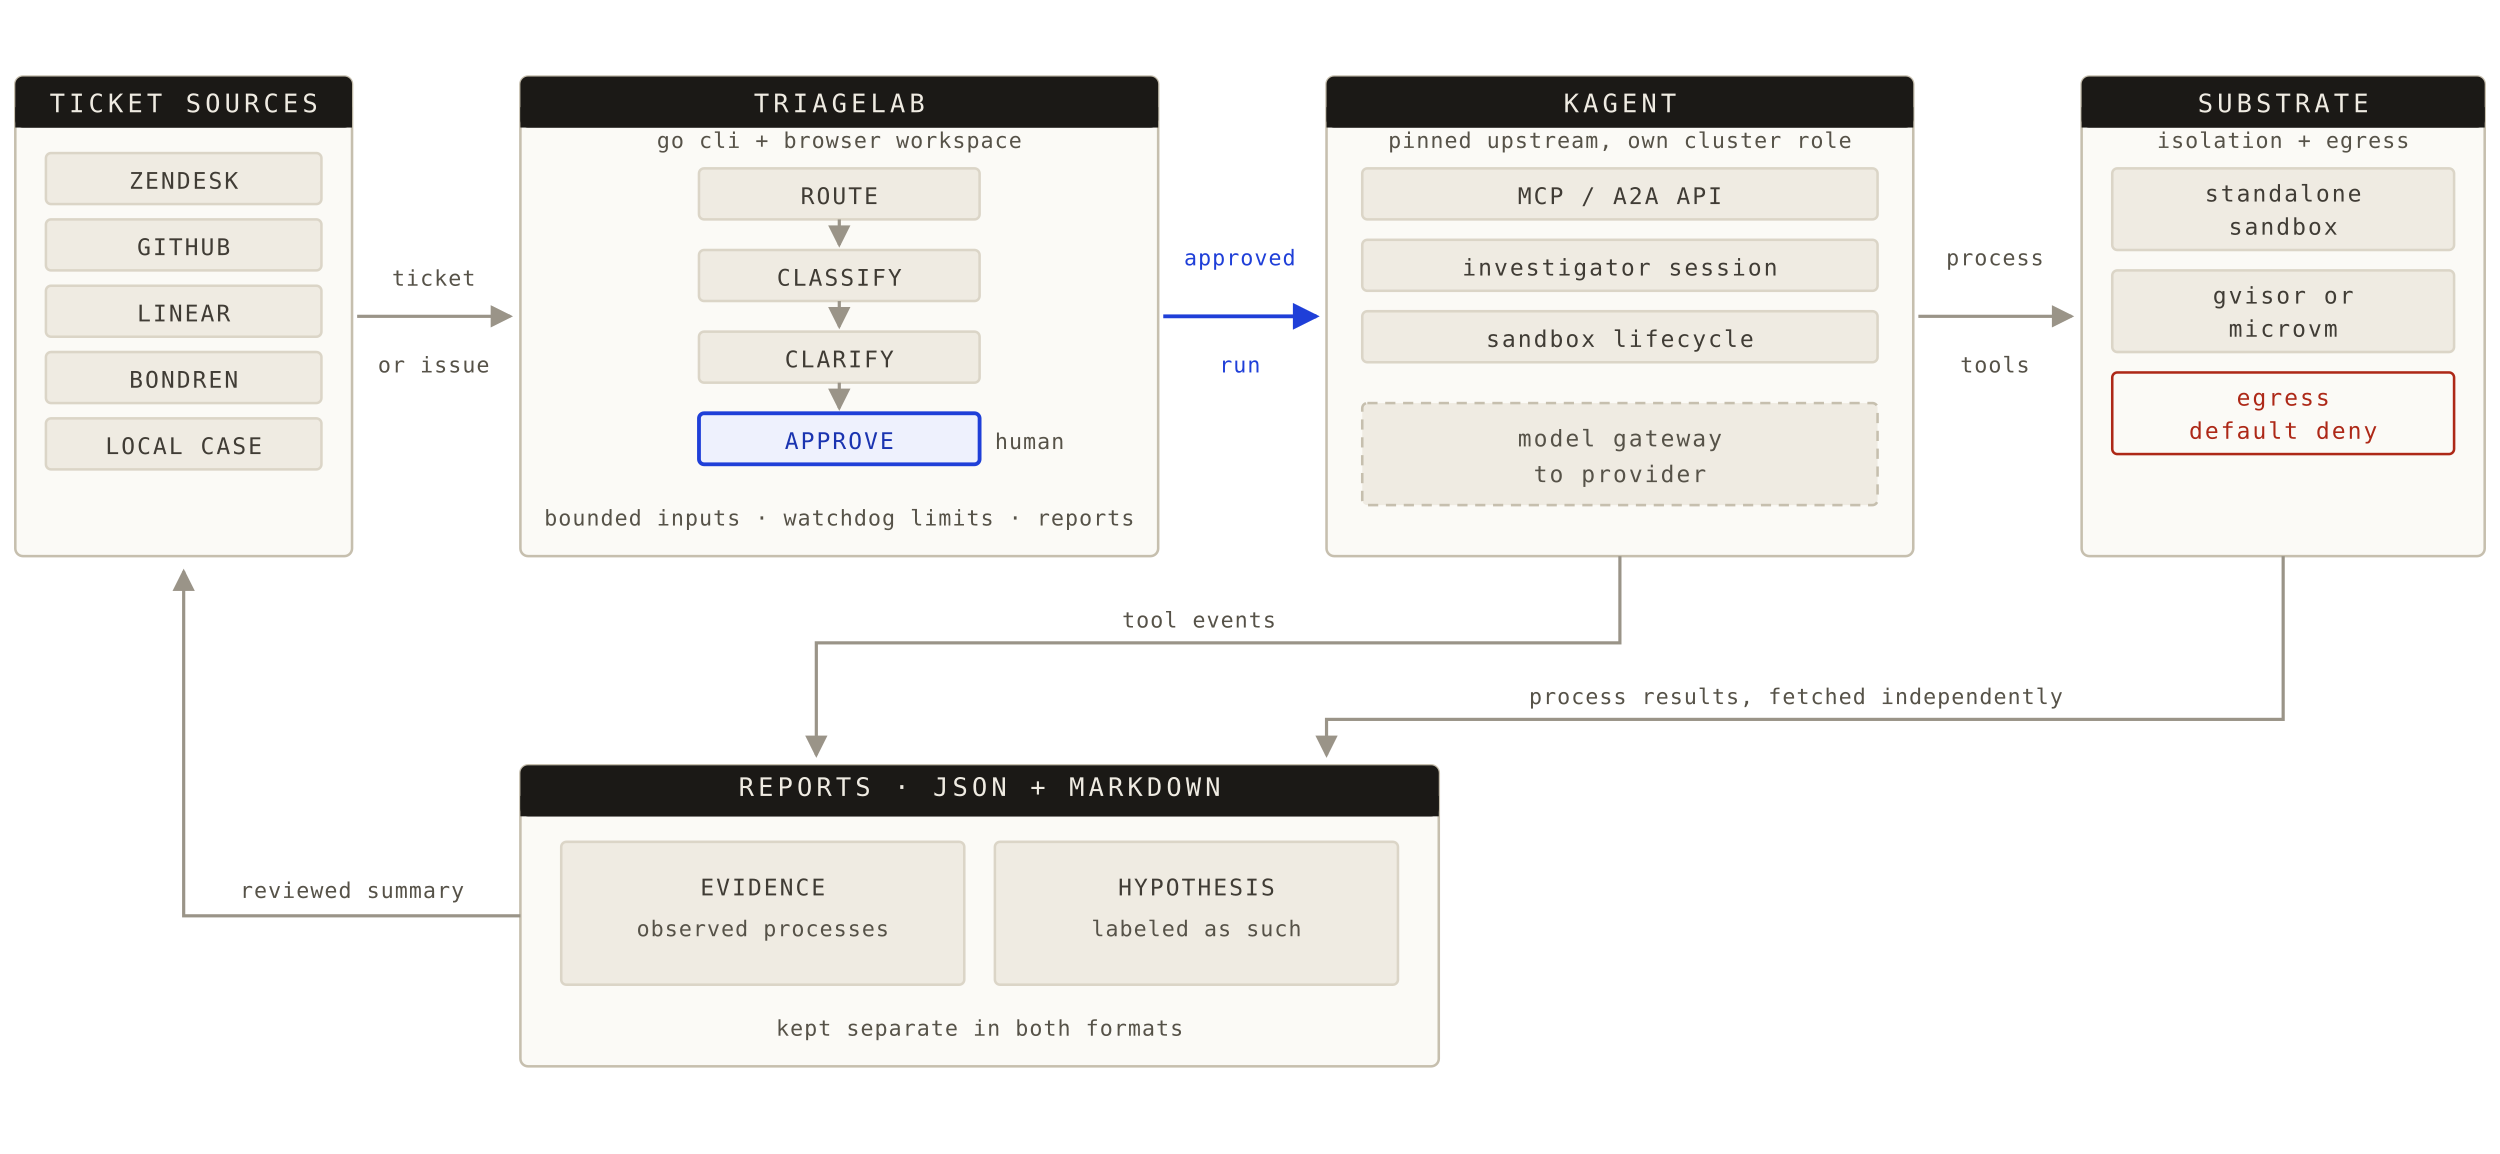
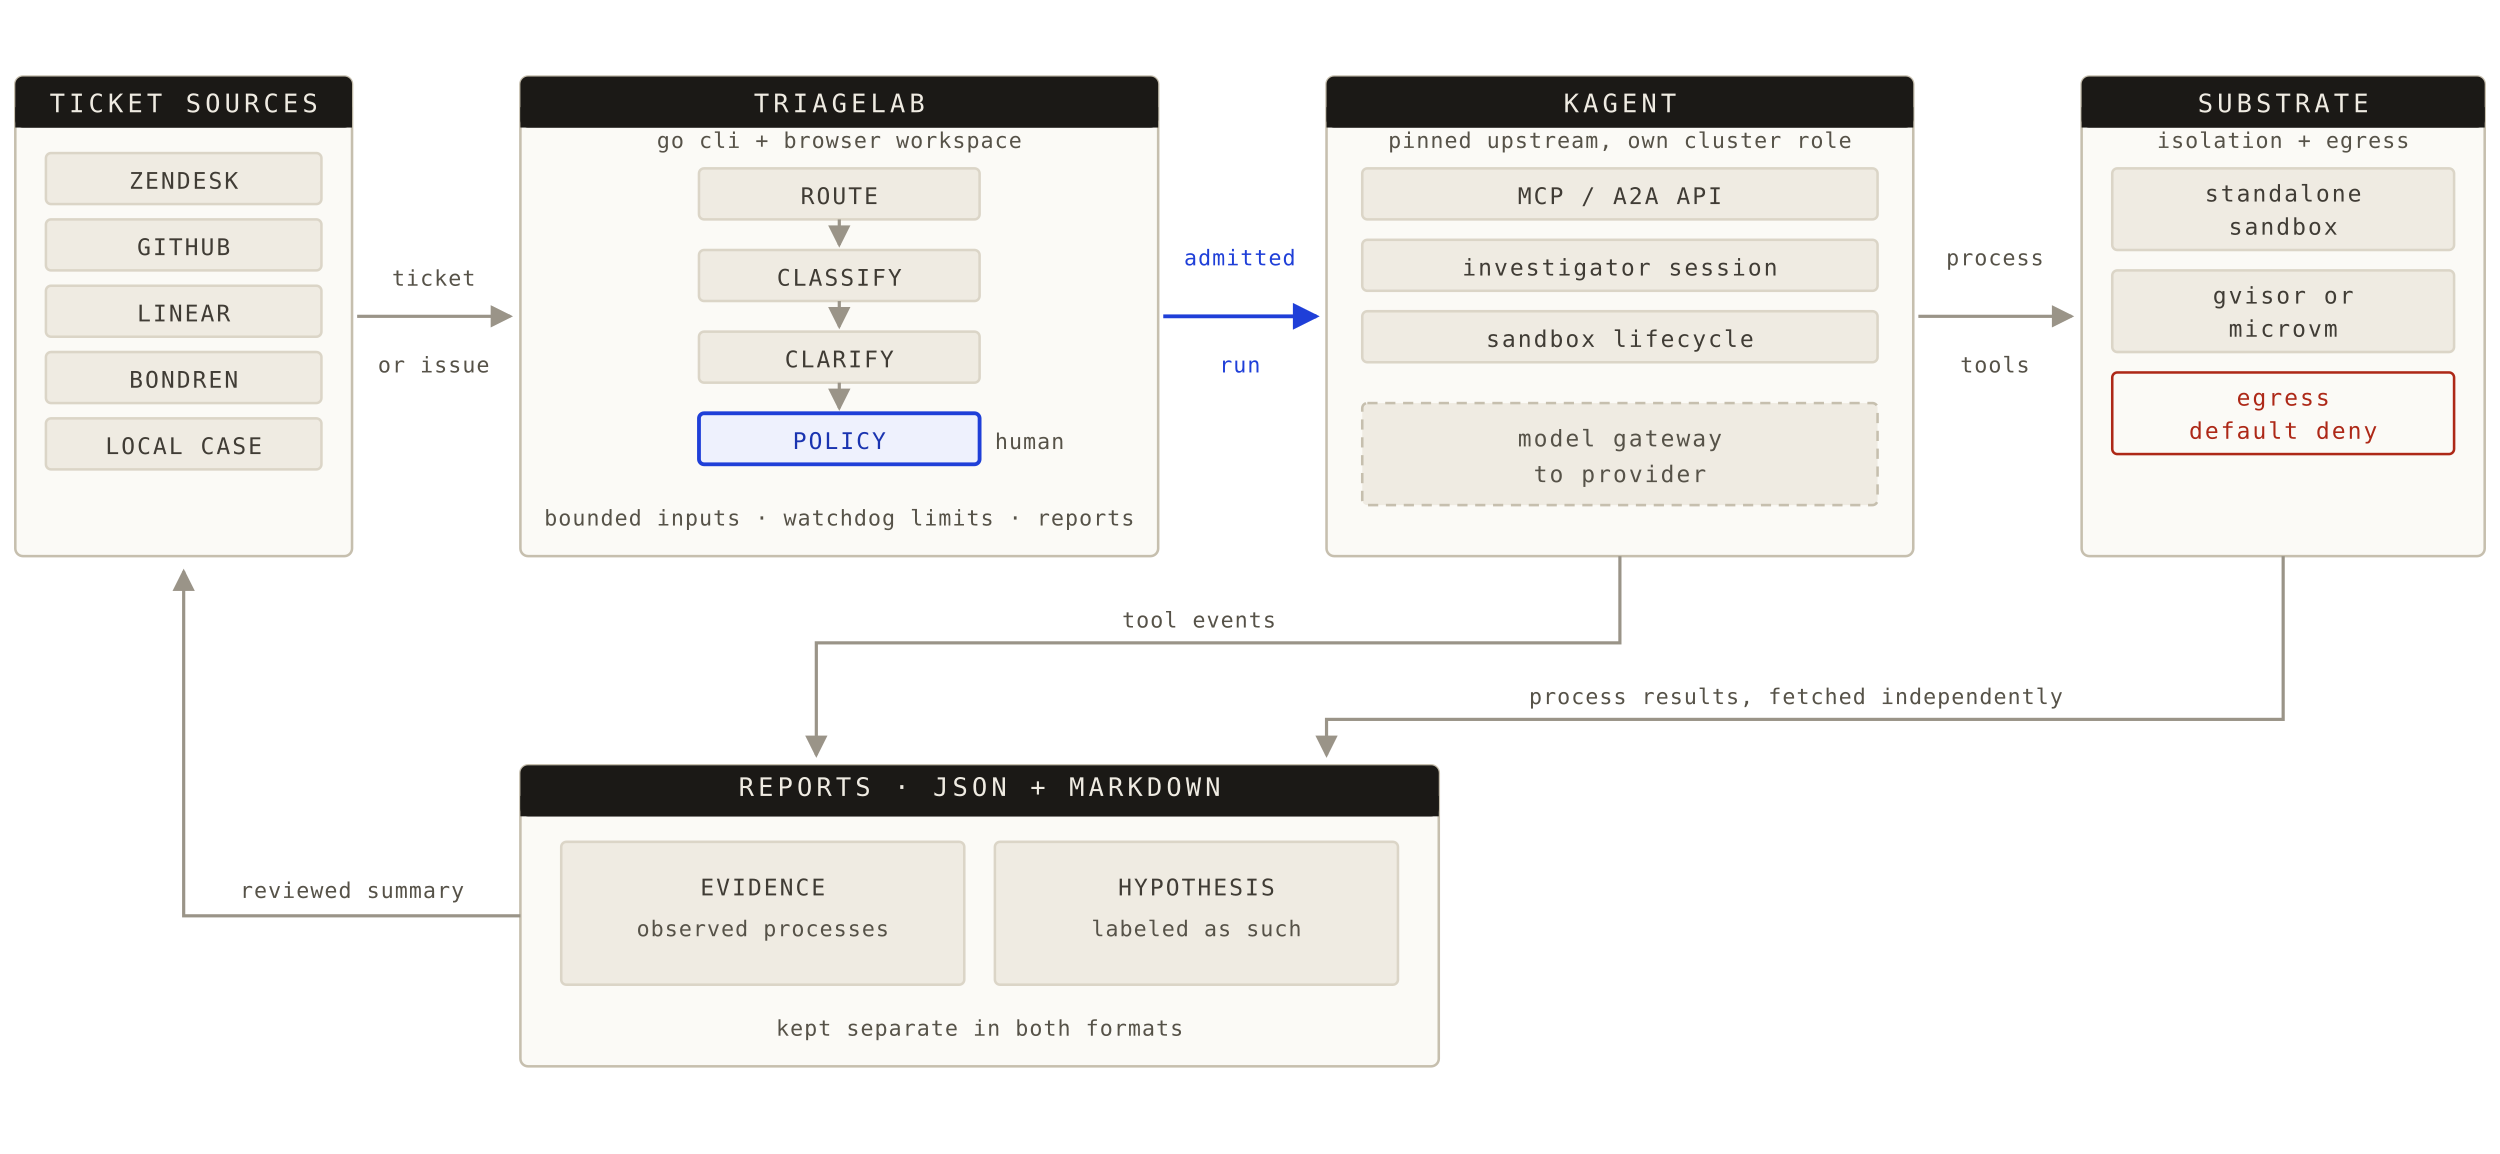
<svg xmlns="http://www.w3.org/2000/svg" viewBox="0 0 980 452" role="img" aria-labelledby="sm-t sm-d">
  <style>
    text {
      font-family: "IBM Plex Mono", ui-monospace, "SF Mono", Menlo, monospace;
      text-anchor: middle;
    }
    .side-note { text-anchor: start; }
    .plate-bg { fill: #fbfaf6; stroke: #c6bfae; stroke-width: 1; }
    .band { fill: #1b1916; stroke: none; }
    .band-fill { fill: #1b1916; stroke: none; }
    .band-text { fill: #efebe2; font-size: 10px; letter-spacing: 1.6px; }
    .sub-text { fill: #565248; font-size: 8.5px; letter-spacing: 0.4px; }
    .chip { fill: #efebe2; stroke: #dbd5c7; stroke-width: 1; }
    .chip-text { fill: #403c35; font-size: 9px; letter-spacing: 0.8px; }
    .gate { stroke: #1f3fd8; stroke-width: 1.5; fill: #eef1fd; }
    .gate-text { fill: #1a34b0; }
    .ghost { stroke-dasharray: 4 3; stroke: #c6bfae; }
    .ghost-text { fill: #565248; }
    .deny { stroke: #ad2817; fill: transparent; }
    .deny-text { fill: #ad2817; }
    .arrow { stroke: #9a9488; stroke-width: 1.25; fill: none; }
    .arrow.accent { stroke: #1f3fd8; stroke-width: 1.5; }
    .arrow-head { fill: #9a9488; }
    .arrow-head-accent { fill: #1f3fd8; }
    .arrow-label { fill: #565248; font-size: 8.5px; letter-spacing: 0.4px; }
    .arrow-label.accent { fill: #1f3fd8; }
    @media (prefers-color-scheme: dark) {
      .plate-bg { fill: #1b1916; stroke: #565248; }
      .band { fill: #efebe2; }
      .band-fill { fill: #efebe2; }
      .band-text { fill: #100f0c; }
      .sub-text { fill: #9a9488; }
      .chip { fill: #100f0c; stroke: #403c35; }
      .chip-text { fill: #dbd5c7; }
      .gate { stroke: #6a7ce6; fill: #152570; }
      .gate-text { fill: #92a1ee; }
      .ghost { stroke: #565248; }
      .ghost-text { fill: #9a9488; }
      .deny { stroke: #e78a7a; }
      .deny-text { fill: #e78a7a; }
      .arrow { stroke: #716c61; }
      .arrow.accent { stroke: #6a7ce6; }
      .arrow-head { fill: #716c61; }
      .arrow-head-accent { fill: #6a7ce6; }
      .arrow-label { fill: #9a9488; }
      .arrow-label.accent { fill: #6a7ce6; }
    }
  </style>
  <defs>
    <marker id="sm-arrow" viewBox="0 0 8 8" refX="7" refY="4" markerWidth="7" markerHeight="7" orient="auto-start-reverse">
      <path d="M0,0 L8,4 L0,8 z" class="arrow-head" />
    </marker>
    <marker id="sm-arrow-accent" viewBox="0 0 8 8" refX="7" refY="4" markerWidth="7" markerHeight="7" orient="auto-start-reverse">
      <path d="M0,0 L8,4 L0,8 z" class="arrow-head-accent" />
    </marker>
  </defs>
  <g>
    <rect x="6" y="30" width="132" height="188" class="plate-bg" rx="3" />
    <rect x="6" y="30" width="132" height="20" class="band" rx="3" />
    <rect x="6" y="42" width="132" height="8" class="band-fill" />
    <text x="72" y="44" class="band-text">TICKET SOURCES</text>
    <rect x="18" y="60" width="108" height="20" class="chip" rx="2" />
    <text x="72" y="74" class="chip-text">ZENDESK</text>
    <rect x="18" y="86" width="108" height="20" class="chip" rx="2" />
    <text x="72" y="100" class="chip-text">GITHUB</text>
    <rect x="18" y="112" width="108" height="20" class="chip" rx="2" />
    <text x="72" y="126" class="chip-text">LINEAR</text>
    <rect x="18" y="138" width="108" height="20" class="chip" rx="2" />
    <text x="72" y="152" class="chip-text">BONDREN</text>
    <rect x="18" y="164" width="108" height="20" class="chip" rx="2" />
    <text x="72" y="178" class="chip-text">LOCAL CASE</text>
  </g>
  <g>
    <rect x="204" y="30" width="250" height="188" class="plate-bg" rx="3" />
    <rect x="204" y="30" width="250" height="20" class="band" rx="3" />
    <rect x="204" y="42" width="250" height="8" class="band-fill" />
    <text x="329" y="44" class="band-text">TRIAGELAB</text>
    <text x="329" y="58" class="sub-text">go cli + browser workspace</text>
    <rect x="274" y="66" width="110" height="20" class="chip" rx="2" />
    <text x="329" y="80" class="chip-text">ROUTE</text>
    <line x1="329" y1="86" x2="329" y2="96" class="arrow" marker-end="url(#sm-arrow)" />
    <rect x="274" y="98" width="110" height="20" class="chip" rx="2" />
    <text x="329" y="112" class="chip-text">CLASSIFY</text>
    <line x1="329" y1="118" x2="329" y2="128" class="arrow" marker-end="url(#sm-arrow)" />
    <rect x="274" y="130" width="110" height="20" class="chip" rx="2" />
    <text x="329" y="144" class="chip-text">CLARIFY</text>
    <line x1="329" y1="150" x2="329" y2="160" class="arrow" marker-end="url(#sm-arrow)" />
    <rect x="274" y="162" width="110" height="20" class="gate" rx="2" />
-     <text x="329" y="176" class="chip-text gate-text">APPROVE</text>
+     <text x="329" y="176" class="chip-text gate-text">POLICY</text>
    <text x="390" y="176" class="sub-text side-note">human</text>
    <text x="329" y="206" class="sub-text">bounded inputs · watchdog limits · reports</text>
  </g>
  <g>
    <rect x="520" y="30" width="230" height="188" class="plate-bg" rx="3" />
    <rect x="520" y="30" width="230" height="20" class="band" rx="3" />
    <rect x="520" y="42" width="230" height="8" class="band-fill" />
    <text x="635" y="44" class="band-text">KAGENT</text>
    <text x="635" y="58" class="sub-text">pinned upstream, own cluster role</text>
    <rect x="534" y="66" width="202" height="20" class="chip" rx="2" />
    <text x="635" y="80" class="chip-text">MCP / A2A API</text>
    <rect x="534" y="94" width="202" height="20" class="chip" rx="2" />
    <text x="635" y="108" class="chip-text">investigator session</text>
    <rect x="534" y="122" width="202" height="20" class="chip" rx="2" />
    <text x="635" y="136" class="chip-text">sandbox lifecycle</text>
    <rect x="534" y="158" width="202" height="40" class="chip ghost" rx="2" />
    <text x="635" y="175" class="chip-text ghost-text">model gateway</text>
    <text x="635" y="189" class="chip-text ghost-text">to provider</text>
  </g>
  <g>
    <rect x="816" y="30" width="158" height="188" class="plate-bg" rx="3" />
    <rect x="816" y="30" width="158" height="20" class="band" rx="3" />
    <rect x="816" y="42" width="158" height="8" class="band-fill" />
    <text x="895" y="44" class="band-text">SUBSTRATE</text>
    <text x="895" y="58" class="sub-text">isolation + egress</text>
    <rect x="828" y="66" width="134" height="32" class="chip" rx="2" />
    <text x="895" y="79" class="chip-text">standalone</text>
    <text x="895" y="92" class="chip-text">sandbox</text>
    <rect x="828" y="106" width="134" height="32" class="chip" rx="2" />
    <text x="895" y="119" class="chip-text">gvisor or</text>
    <text x="895" y="132" class="chip-text">microvm</text>
    <rect x="828" y="146" width="134" height="32" class="deny" rx="2" />
    <text x="895" y="159" class="deny-text chip-text">egress</text>
    <text x="895" y="172" class="deny-text chip-text">default deny</text>
  </g>
  <line x1="140" y1="124" x2="200" y2="124" class="arrow" marker-end="url(#sm-arrow)" />
  <text x="170" y="112" class="arrow-label">ticket</text>
  <text x="170" y="146" class="arrow-label">or issue</text>
  <line x1="456" y1="124" x2="516" y2="124" class="arrow accent" marker-end="url(#sm-arrow-accent)" />
-   <text x="486" y="104" class="arrow-label accent">approved</text>
+   <text x="486" y="104" class="arrow-label accent">admitted</text>
  <text x="486" y="146" class="arrow-label accent">run</text>
  <line x1="752" y1="124" x2="812" y2="124" class="arrow" marker-end="url(#sm-arrow)" />
  <text x="782" y="104" class="arrow-label">process</text>
  <text x="782" y="146" class="arrow-label">tools</text>
  <g>
    <rect x="204" y="300" width="360" height="118" class="plate-bg" rx="3" />
    <rect x="204" y="300" width="360" height="20" class="band" rx="3" />
    <rect x="204" y="312" width="360" height="8" class="band-fill" />
    <text x="384" y="312" class="band-text">REPORTS · JSON + MARKDOWN</text>
    <rect x="220" y="330" width="158" height="56" class="chip" rx="2" />
    <text x="299" y="351" class="chip-text">EVIDENCE</text>
    <text x="299" y="367" class="sub-text">observed processes</text>
    <rect x="390" y="330" width="158" height="56" class="chip" rx="2" />
    <text x="469" y="351" class="chip-text">HYPOTHESIS</text>
    <text x="469" y="367" class="sub-text">labeled as such</text>
    <text x="384" y="406" class="sub-text">kept separate in both formats</text>
  </g>
  <polyline points="635,218 635,252 320,252 320,296" class="arrow" marker-end="url(#sm-arrow)" />
  <text x="470" y="246" class="arrow-label">tool events</text>
  <polyline points="895,218 895,282 520,282 520,296" class="arrow" marker-end="url(#sm-arrow)" />
  <text x="704" y="276" class="arrow-label">process results, fetched independently</text>
  <polyline points="204,359 72,359 72,224" class="arrow" marker-end="url(#sm-arrow)" />
  <text x="138" y="352" class="arrow-label">reviewed summary</text>
</svg>
